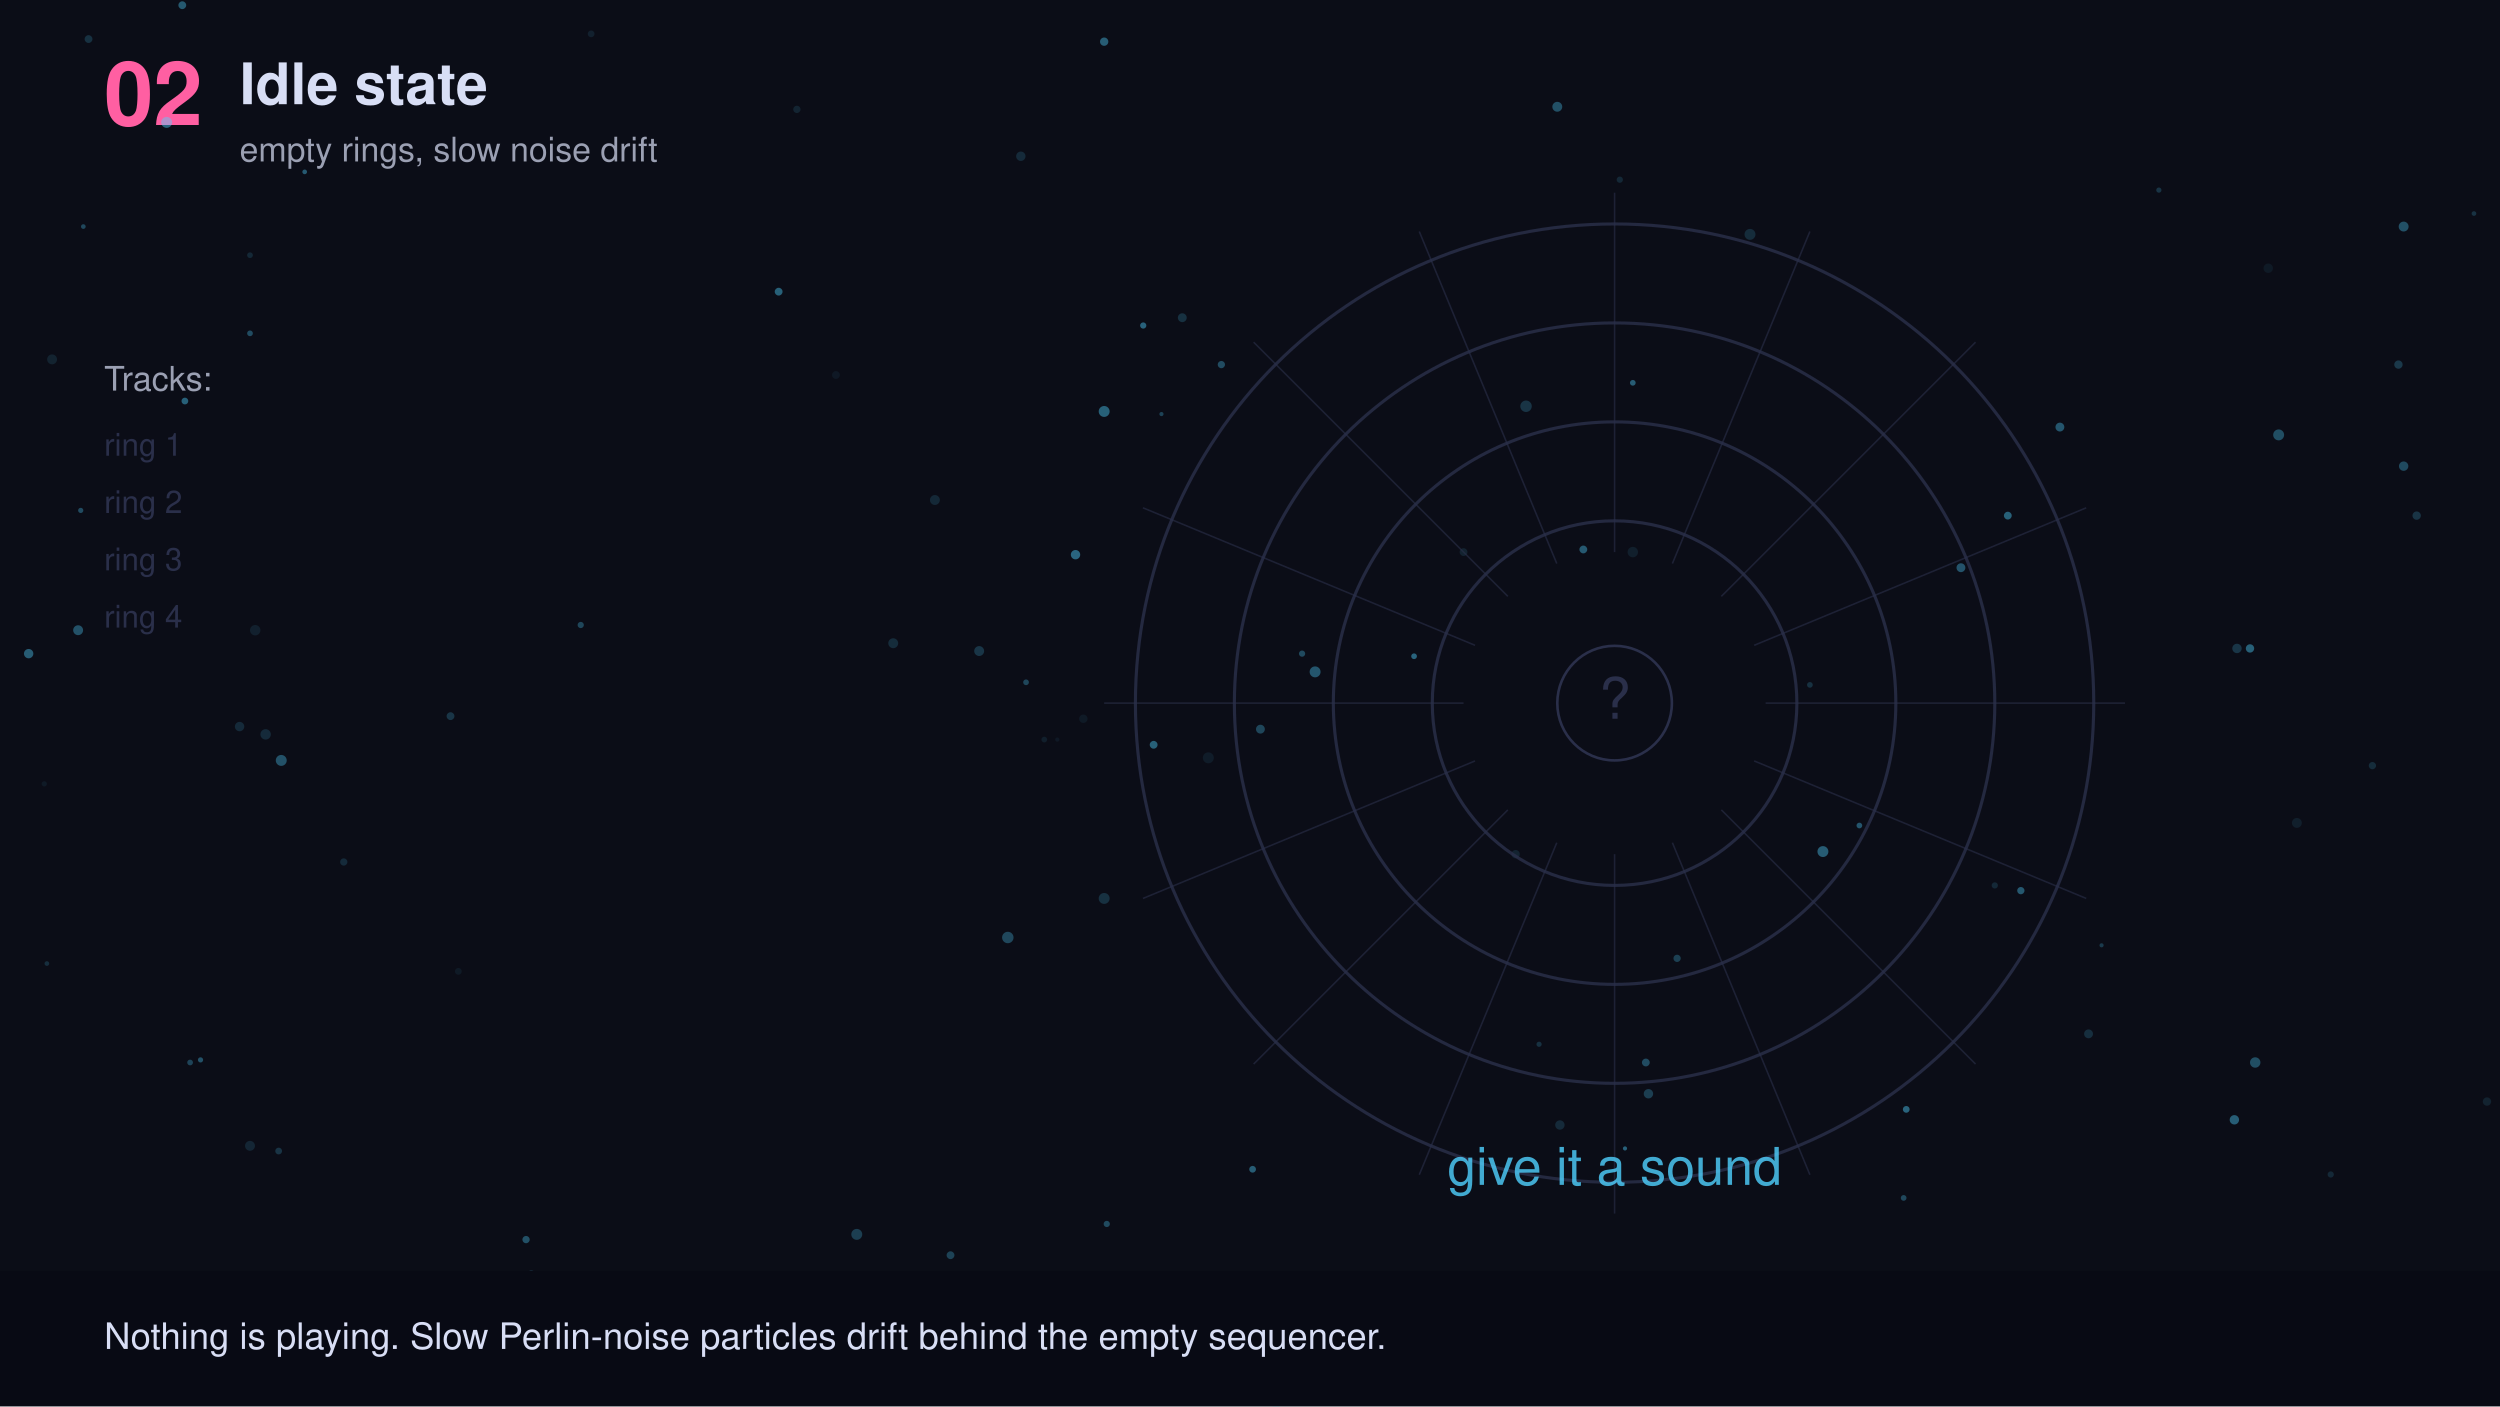
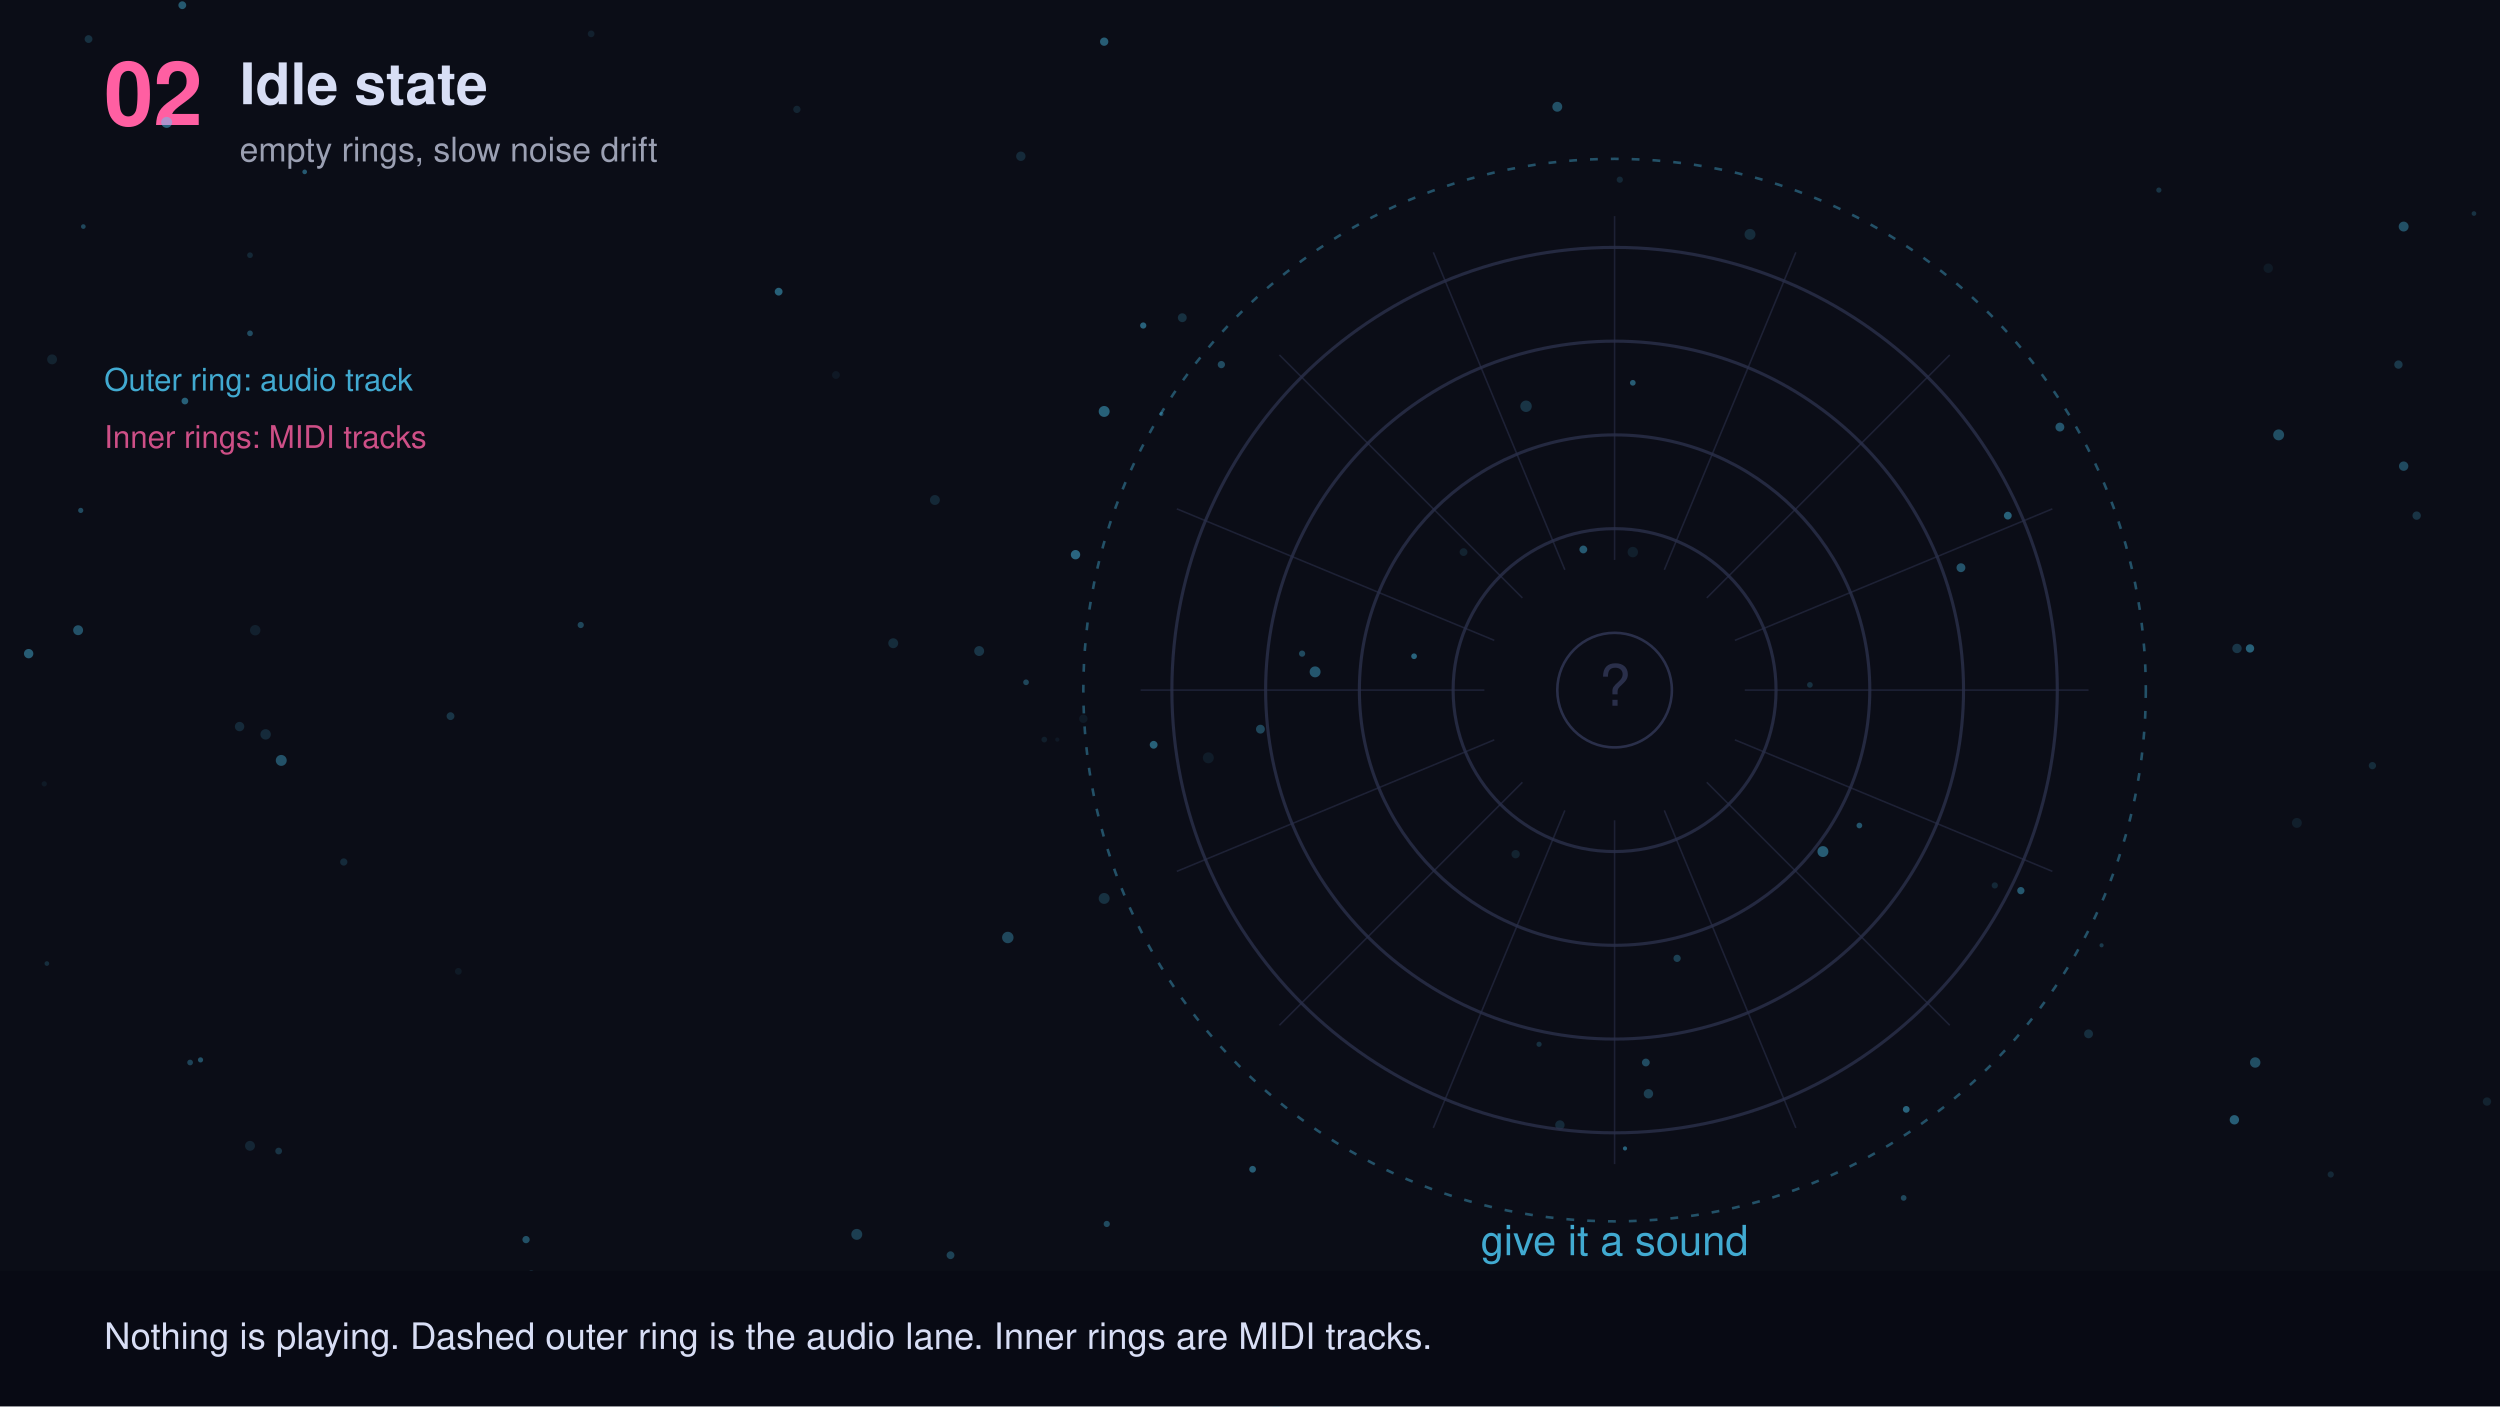
<svg xmlns="http://www.w3.org/2000/svg" viewBox="0 0 960 540" font-family="Helvetica, Arial, sans-serif">
  <defs>
    <filter id="g" x="-50%" y="-50%" width="200%" height="200%">
      <feGaussianBlur stdDeviation="4" result="b" />
      <feMerge>
        <feMergeNode in="b" />
        <feMergeNode in="SourceGraphic" />
      </feMerge>
    </filter>
    <marker id="a" markerWidth="8" markerHeight="8" refX="6" refY="4" orient="auto">
      <path d="M0,0 L8,4 L0,8 z" fill="#d8def5" />
    </marker>
  </defs>
  <rect width="960" height="540" fill="#0b0d17" />
  <text x="40" y="48" font-size="34" fill="#ff5fa2" text-anchor="start" font-weight="bold" opacity="1">02</text>
  <text x="92" y="40" font-size="22" fill="#d8def5" text-anchor="start" font-weight="bold" opacity="1">Idle state</text>
  <text x="92" y="62" font-size="13" fill="#d8def5" text-anchor="start" font-weight="normal" opacity="0.7">empty rings, slow noise drift</text>
  <circle cx="918" cy="512" r="0.9" fill="#4fd1ff" opacity="0.08" />
  <circle cx="802" cy="397" r="1.7" fill="#4fd1ff" opacity="0.17" />
  <circle cx="582" cy="328" r="1.6" fill="#4fd1ff" opacity="0.11" />
  <circle cx="413" cy="213" r="1.8" fill="#4fd1ff" opacity="0.45" />
  <circle cx="911" cy="294" r="1.4" fill="#4fd1ff" opacity="0.16" />
  <circle cx="34" cy="15" r="1.5" fill="#4fd1ff" opacity="0.18" />
  <circle cx="365" cy="482" r="1.5" fill="#4fd1ff" opacity="0.27" />
  <circle cx="227" cy="13" r="1.3" fill="#4fd1ff" opacity="0.10" />
  <circle cx="490" cy="539" r="1.7" fill="#4fd1ff" opacity="0.12" />
  <circle cx="858" cy="430" r="1.8" fill="#4fd1ff" opacity="0.41" />
  <circle cx="732" cy="426" r="1.3" fill="#4fd1ff" opacity="0.44" />
  <circle cx="923" cy="87" r="1.9" fill="#4fd1ff" opacity="0.34" />
  <circle cx="443" cy="286" r="1.5" fill="#4fd1ff" opacity="0.42" />
  <circle cx="481" cy="449" r="1.3" fill="#4fd1ff" opacity="0.40" />
  <circle cx="864" cy="249" r="1.6" fill="#4fd1ff" opacity="0.42" />
  <circle cx="695" cy="263" r="1.1" fill="#4fd1ff" opacity="0.18" />
  <circle cx="672" cy="90" r="2.1" fill="#4fd1ff" opacity="0.16" />
  <circle cx="875" cy="167" r="2.1" fill="#4fd1ff" opacity="0.33" />
  <circle cx="484" cy="280" r="1.7" fill="#4fd1ff" opacity="0.29" />
  <circle cx="299" cy="112" r="1.5" fill="#4fd1ff" opacity="0.42" />
  <circle cx="598" cy="41" r="1.9" fill="#4fd1ff" opacity="0.34" />
  <circle cx="871" cy="103" r="1.8" fill="#4fd1ff" opacity="0.07" />
  <circle cx="627" cy="147" r="1.1" fill="#4fd1ff" opacity="0.40" />
  <circle cx="102" cy="282" r="2.0" fill="#4fd1ff" opacity="0.15" />
  <circle cx="202" cy="476" r="1.4" fill="#4fd1ff" opacity="0.34" />
  <circle cx="31" cy="196" r="1.0" fill="#4fd1ff" opacity="0.32" />
  <circle cx="80" cy="515" r="0.8" fill="#4fd1ff" opacity="0.34" />
  <circle cx="20" cy="138" r="1.9" fill="#4fd1ff" opacity="0.11" />
  <circle cx="176" cy="373" r="1.3" fill="#4fd1ff" opacity="0.07" />
  <circle cx="950" cy="82" r="0.9" fill="#4fd1ff" opacity="0.19" />
  <circle cx="591" cy="401" r="1.0" fill="#4fd1ff" opacity="0.18" />
  <circle cx="30" cy="242" r="1.9" fill="#4fd1ff" opacity="0.35" />
  <circle cx="866" cy="408" r="2.0" fill="#4fd1ff" opacity="0.33" />
  <circle cx="454" cy="122" r="1.7" fill="#4fd1ff" opacity="0.18" />
  <circle cx="98" cy="242" r="2.0" fill="#4fd1ff" opacity="0.10" />
  <circle cx="562" cy="212" r="1.5" fill="#4fd1ff" opacity="0.11" />
  <circle cx="921" cy="140" r="1.6" fill="#4fd1ff" opacity="0.22" />
  <circle cx="17" cy="301" r="1.0" fill="#4fd1ff" opacity="0.07" />
  <circle cx="32" cy="87" r="0.9" fill="#4fd1ff" opacity="0.30" />
  <circle cx="488" cy="531" r="2.1" fill="#4fd1ff" opacity="0.45" />
  <circle cx="223" cy="240" r="1.2" fill="#4fd1ff" opacity="0.29" />
  <circle cx="599" cy="432" r="1.8" fill="#4fd1ff" opacity="0.15" />
  <circle cx="406" cy="284" r="0.8" fill="#4fd1ff" opacity="0.06" />
  <circle cx="392" cy="60" r="1.8" fill="#4fd1ff" opacity="0.15" />
  <circle cx="96" cy="98" r="1.1" fill="#4fd1ff" opacity="0.14" />
  <circle cx="500" cy="251" r="1.2" fill="#4fd1ff" opacity="0.31" />
  <circle cx="204" cy="490" r="2.1" fill="#4fd1ff" opacity="0.34" />
  <circle cx="416" cy="276" r="1.6" fill="#4fd1ff" opacity="0.07" />
  <circle cx="401" cy="284" r="1.1" fill="#4fd1ff" opacity="0.09" />
  <circle cx="771" cy="198" r="1.5" fill="#4fd1ff" opacity="0.42" />
  <circle cx="586" cy="156" r="2.2" fill="#4fd1ff" opacity="0.20" />
  <circle cx="18" cy="370" r="0.9" fill="#4fd1ff" opacity="0.17" />
  <circle cx="807" cy="363" r="0.8" fill="#4fd1ff" opacity="0.23" />
  <circle cx="394" cy="262" r="1.1" fill="#4fd1ff" opacity="0.29" />
  <circle cx="71" cy="154" r="1.3" fill="#4fd1ff" opacity="0.42" />
  <circle cx="73" cy="408" r="1.1" fill="#4fd1ff" opacity="0.28" />
  <circle cx="376" cy="250" r="1.9" fill="#4fd1ff" opacity="0.21" />
  <circle cx="117" cy="66" r="0.9" fill="#4fd1ff" opacity="0.39" />
  <circle cx="615" cy="518" r="1.8" fill="#4fd1ff" opacity="0.06" />
  <circle cx="633" cy="420" r="1.8" fill="#4fd1ff" opacity="0.25" />
  <circle cx="343" cy="247" r="1.9" fill="#4fd1ff" opacity="0.16" />
  <circle cx="505" cy="258" r="2.1" fill="#4fd1ff" opacity="0.37" />
  <circle cx="895" cy="451" r="1.2" fill="#4fd1ff" opacity="0.14" />
  <circle cx="469" cy="140" r="1.4" fill="#4fd1ff" opacity="0.32" />
  <circle cx="882" cy="316" r="1.9" fill="#4fd1ff" opacity="0.09" />
  <circle cx="342" cy="539" r="1.0" fill="#4fd1ff" opacity="0.22" />
  <circle cx="64" cy="47" r="2.1" fill="#4fd1ff" opacity="0.45" />
  <circle cx="622" cy="69" r="1.2" fill="#4fd1ff" opacity="0.14" />
  <circle cx="644" cy="368" r="1.4" fill="#4fd1ff" opacity="0.26" />
  <circle cx="108" cy="292" r="2.1" fill="#4fd1ff" opacity="0.35" />
  <circle cx="92" cy="279" r="1.8" fill="#4fd1ff" opacity="0.15" />
  <circle cx="859" cy="249" r="1.8" fill="#4fd1ff" opacity="0.21" />
  <circle cx="955" cy="423" r="1.6" fill="#4fd1ff" opacity="0.11" />
  <circle cx="424" cy="16" r="1.6" fill="#4fd1ff" opacity="0.40" />
  <circle cx="173" cy="275" r="1.5" fill="#4fd1ff" opacity="0.21" />
  <circle cx="682" cy="506" r="1.8" fill="#4fd1ff" opacity="0.24" />
  <circle cx="923" cy="179" r="1.8" fill="#4fd1ff" opacity="0.31" />
  <circle cx="731" cy="460" r="1.1" fill="#4fd1ff" opacity="0.30" />
  <circle cx="387" cy="360" r="2.2" fill="#4fd1ff" opacity="0.30" />
  <circle cx="11" cy="251" r="1.8" fill="#4fd1ff" opacity="0.40" />
  <circle cx="624" cy="441" r="0.8" fill="#4fd1ff" opacity="0.43" />
  <circle cx="700" cy="327" r="2.1" fill="#4fd1ff" opacity="0.40" />
  <circle cx="96" cy="440" r="1.9" fill="#4fd1ff" opacity="0.13" />
  <circle cx="714" cy="317" r="1.1" fill="#4fd1ff" opacity="0.37" />
  <circle cx="132" cy="331" r="1.4" fill="#4fd1ff" opacity="0.15" />
  <circle cx="543" cy="252" r="1.1" fill="#4fd1ff" opacity="0.44" />
  <circle cx="70" cy="2" r="1.5" fill="#4fd1ff" opacity="0.38" />
  <circle cx="632" cy="408" r="1.5" fill="#4fd1ff" opacity="0.32" />
  <circle cx="321" cy="144" r="1.5" fill="#4fd1ff" opacity="0.06" />
  <circle cx="77" cy="407" r="1.0" fill="#4fd1ff" opacity="0.35" />
  <circle cx="753" cy="218" r="1.7" fill="#4fd1ff" opacity="0.36" />
  <circle cx="829" cy="73" r="1.0" fill="#4fd1ff" opacity="0.20" />
  <circle cx="446" cy="159" r="0.8" fill="#4fd1ff" opacity="0.27" />
  <circle cx="928" cy="198" r="1.6" fill="#4fd1ff" opacity="0.20" />
  <circle cx="425" cy="470" r="1.2" fill="#4fd1ff" opacity="0.31" />
  <circle cx="464" cy="291" r="2.1" fill="#4fd1ff" opacity="0.08" />
  <circle cx="791" cy="164" r="1.7" fill="#4fd1ff" opacity="0.37" />
  <circle cx="627" cy="212" r="2.0" fill="#4fd1ff" opacity="0.09" />
  <circle cx="608" cy="211" r="1.5" fill="#4fd1ff" opacity="0.39" />
  <circle cx="766" cy="340" r="1.2" fill="#4fd1ff" opacity="0.14" />
  <circle cx="439" cy="125" r="1.2" fill="#4fd1ff" opacity="0.43" />
  <circle cx="107" cy="442" r="1.3" fill="#4fd1ff" opacity="0.20" />
  <circle cx="306" cy="42" r="1.4" fill="#4fd1ff" opacity="0.12" />
  <circle cx="424" cy="158" r="2.1" fill="#4fd1ff" opacity="0.42" />
  <circle cx="424" cy="345" r="2.1" fill="#4fd1ff" opacity="0.18" />
  <circle cx="96" cy="128" r="1.1" fill="#4fd1ff" opacity="0.32" />
  <circle cx="359" cy="192" r="1.9" fill="#4fd1ff" opacity="0.14" />
  <circle cx="776" cy="342" r="1.4" fill="#4fd1ff" opacity="0.38" />
  <circle cx="329" cy="474" r="2.1" fill="#4fd1ff" opacity="0.25" />
  <circle cx="662" cy="512" r="1.8" fill="#4fd1ff" opacity="0.35" />
-   <circle cx="620" cy="270" r="70" fill="none" stroke="#2a2f4a" stroke-width="1.2" opacity="0.8" />
-   <circle cx="620" cy="270" r="108" fill="none" stroke="#2a2f4a" stroke-width="1.2" opacity="0.8" />
-   <circle cx="620" cy="270" r="146" fill="none" stroke="#2a2f4a" stroke-width="1.2" opacity="0.8" />
-   <circle cx="620" cy="270" r="184" fill="none" stroke="#2a2f4a" stroke-width="1.2" opacity="0.8" />
-   <line x1="620.0" y1="212.0" x2="620.0" y2="74.0" stroke="#2a2f4a" stroke-width="0.6" opacity="0.6" />
-   <line x1="642.2" y1="216.4" x2="695.0" y2="88.9" stroke="#2a2f4a" stroke-width="0.6" opacity="0.6" />
-   <line x1="661.0" y1="229.0" x2="758.6" y2="131.4" stroke="#2a2f4a" stroke-width="0.6" opacity="0.6" />
-   <line x1="673.6" y1="247.8" x2="801.1" y2="195.0" stroke="#2a2f4a" stroke-width="0.6" opacity="0.6" />
-   <line x1="678.0" y1="270.0" x2="816.0" y2="270.0" stroke="#2a2f4a" stroke-width="0.6" opacity="0.6" />
-   <line x1="673.6" y1="292.2" x2="801.1" y2="345.0" stroke="#2a2f4a" stroke-width="0.6" opacity="0.6" />
-   <line x1="661.0" y1="311.0" x2="758.6" y2="408.6" stroke="#2a2f4a" stroke-width="0.6" opacity="0.6" />
-   <line x1="642.2" y1="323.6" x2="695.0" y2="451.1" stroke="#2a2f4a" stroke-width="0.6" opacity="0.6" />
-   <line x1="620.0" y1="328.0" x2="620.0" y2="466.0" stroke="#2a2f4a" stroke-width="0.6" opacity="0.6" />
-   <line x1="597.8" y1="323.6" x2="545.0" y2="451.1" stroke="#2a2f4a" stroke-width="0.6" opacity="0.6" />
-   <line x1="579.0" y1="311.0" x2="481.4" y2="408.6" stroke="#2a2f4a" stroke-width="0.6" opacity="0.6" />
-   <line x1="566.4" y1="292.2" x2="438.9" y2="345.0" stroke="#2a2f4a" stroke-width="0.6" opacity="0.6" />
-   <line x1="562.0" y1="270.0" x2="424.0" y2="270.0" stroke="#2a2f4a" stroke-width="0.6" opacity="0.6" />
-   <line x1="566.4" y1="247.8" x2="438.9" y2="195.0" stroke="#2a2f4a" stroke-width="0.6" opacity="0.6" />
-   <line x1="579.0" y1="229.0" x2="481.4" y2="131.4" stroke="#2a2f4a" stroke-width="0.6" opacity="0.6" />
-   <line x1="597.8" y1="216.4" x2="545.0" y2="88.9" stroke="#2a2f4a" stroke-width="0.6" opacity="0.6" />
-   <circle cx="620" cy="270" r="22" fill="#0b0d17" stroke="#2a2f4a" />
-   <text x="620" y="276" font-size="22" fill="#2a2f4a" text-anchor="middle" font-weight="normal" opacity="1">?</text>
-   <text x="620" y="455" font-size="20" fill="#4fd1ff" text-anchor="middle" font-weight="normal" opacity="0.8">give it a sound</text>
-   <text x="40" y="150" font-size="13" fill="#d8def5" text-anchor="start" font-weight="normal" opacity="0.7">Tracks:</text>
-   <text x="40" y="175" font-size="12" fill="#2a2f4a" text-anchor="start" font-weight="normal" opacity="1">ring 1</text>
-   <text x="40" y="197" font-size="12" fill="#2a2f4a" text-anchor="start" font-weight="normal" opacity="1">ring 2</text>
-   <text x="40" y="219" font-size="12" fill="#2a2f4a" text-anchor="start" font-weight="normal" opacity="1">ring 3</text>
-   <text x="40" y="241" font-size="12" fill="#2a2f4a" text-anchor="start" font-weight="normal" opacity="1">ring 4</text>
+   <circle cx="620" cy="265" r="62" fill="none" stroke="#2a2f4a" stroke-width="1.2" opacity="0.8" />
+   <circle cx="620" cy="265" r="98" fill="none" stroke="#2a2f4a" stroke-width="1.2" opacity="0.8" />
+   <circle cx="620" cy="265" r="134" fill="none" stroke="#2a2f4a" stroke-width="1.2" opacity="0.8" />
+   <circle cx="620" cy="265" r="170" fill="none" stroke="#2a2f4a" stroke-width="1.2" opacity="0.8" />
+   <line x1="620.0" y1="215.0" x2="620.0" y2="83.0" stroke="#2a2f4a" stroke-width="0.6" opacity="0.6" />
+   <line x1="639.1" y1="218.8" x2="689.6" y2="96.9" stroke="#2a2f4a" stroke-width="0.6" opacity="0.6" />
+   <line x1="655.4" y1="229.6" x2="748.7" y2="136.3" stroke="#2a2f4a" stroke-width="0.6" opacity="0.6" />
+   <line x1="666.2" y1="245.9" x2="788.1" y2="195.4" stroke="#2a2f4a" stroke-width="0.6" opacity="0.6" />
+   <line x1="670.0" y1="265.0" x2="802.0" y2="265.0" stroke="#2a2f4a" stroke-width="0.6" opacity="0.6" />
+   <line x1="666.2" y1="284.1" x2="788.1" y2="334.6" stroke="#2a2f4a" stroke-width="0.6" opacity="0.6" />
+   <line x1="655.4" y1="300.4" x2="748.7" y2="393.7" stroke="#2a2f4a" stroke-width="0.6" opacity="0.6" />
+   <line x1="639.1" y1="311.2" x2="689.6" y2="433.1" stroke="#2a2f4a" stroke-width="0.6" opacity="0.6" />
+   <line x1="620.0" y1="315.0" x2="620.0" y2="447.0" stroke="#2a2f4a" stroke-width="0.6" opacity="0.6" />
+   <line x1="600.9" y1="311.2" x2="550.4" y2="433.1" stroke="#2a2f4a" stroke-width="0.6" opacity="0.6" />
+   <line x1="584.6" y1="300.4" x2="491.3" y2="393.7" stroke="#2a2f4a" stroke-width="0.6" opacity="0.6" />
+   <line x1="573.8" y1="284.1" x2="451.9" y2="334.6" stroke="#2a2f4a" stroke-width="0.6" opacity="0.6" />
+   <line x1="570.0" y1="265.0" x2="438.0" y2="265.0" stroke="#2a2f4a" stroke-width="0.6" opacity="0.6" />
+   <line x1="573.8" y1="245.9" x2="451.9" y2="195.4" stroke="#2a2f4a" stroke-width="0.6" opacity="0.6" />
+   <line x1="584.6" y1="229.6" x2="491.3" y2="136.3" stroke="#2a2f4a" stroke-width="0.6" opacity="0.6" />
+   <line x1="600.9" y1="218.8" x2="550.4" y2="96.9" stroke="#2a2f4a" stroke-width="0.6" opacity="0.6" />
+   <circle cx="620" cy="265" r="204" fill="none" stroke="#4fd1ff" stroke-width="1" stroke-dasharray="3 5" opacity="0.35" />
+   <circle cx="620" cy="265" r="22" fill="#0b0d17" stroke="#2a2f4a" />
+   <text x="620" y="271" font-size="22" fill="#2a2f4a" text-anchor="middle" font-weight="normal" opacity="1">?</text>
+   <text x="620" y="482" font-size="16" fill="#4fd1ff" text-anchor="middle" font-weight="normal" opacity="0.8">give it a sound</text>
+   <text x="40" y="150" font-size="12" fill="#4fd1ff" text-anchor="start" font-weight="normal" opacity="0.8">Outer ring: audio track</text>
+   <text x="40" y="172" font-size="12" fill="#ff5fa2" text-anchor="start" font-weight="normal" opacity="0.8">Inner rings: MIDI tracks</text>
  <rect x="0" y="488" width="960" height="52" fill="#080a14" />
-   <text x="40" y="518" font-size="14" fill="#d8def5" text-anchor="start" font-weight="normal" opacity="1">Nothing is playing. Slow Perlin-noise particles drift behind the empty sequencer.</text>
+   <text x="40" y="518" font-size="14" fill="#d8def5" text-anchor="start" font-weight="normal" opacity="1">Nothing is playing. Dashed outer ring is the audio lane. Inner rings are MIDI tracks.</text>
</svg>
